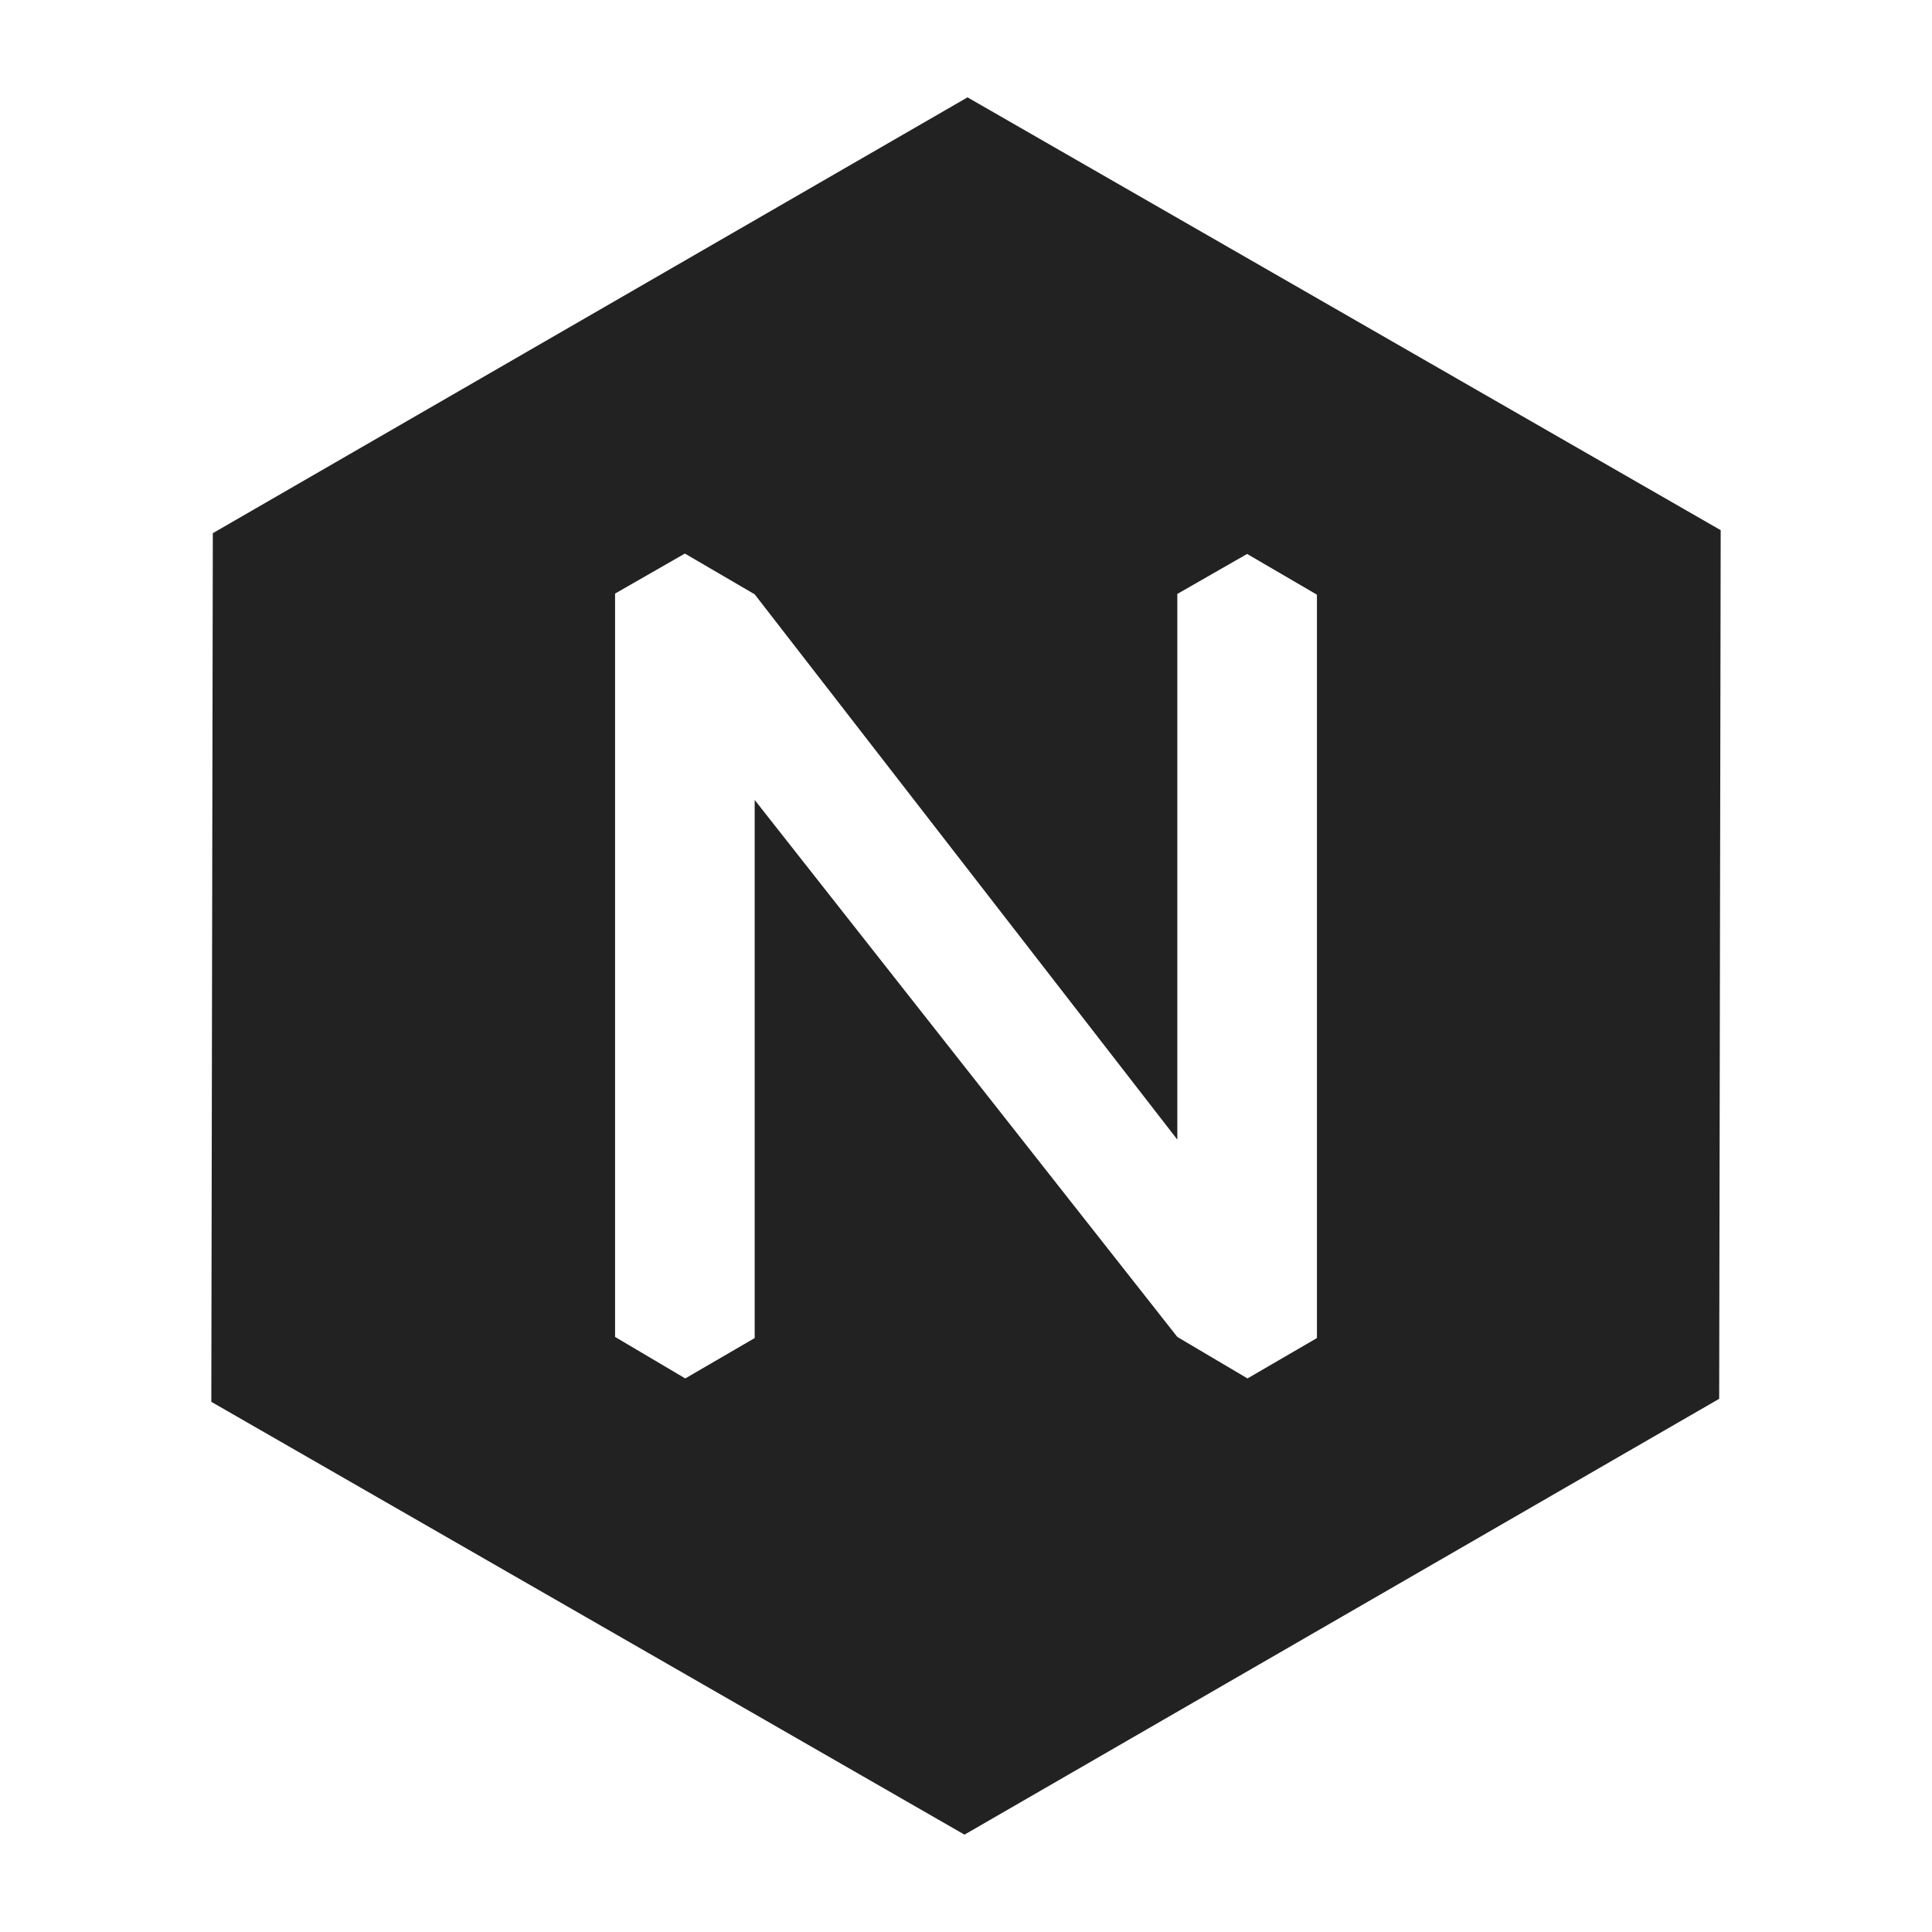
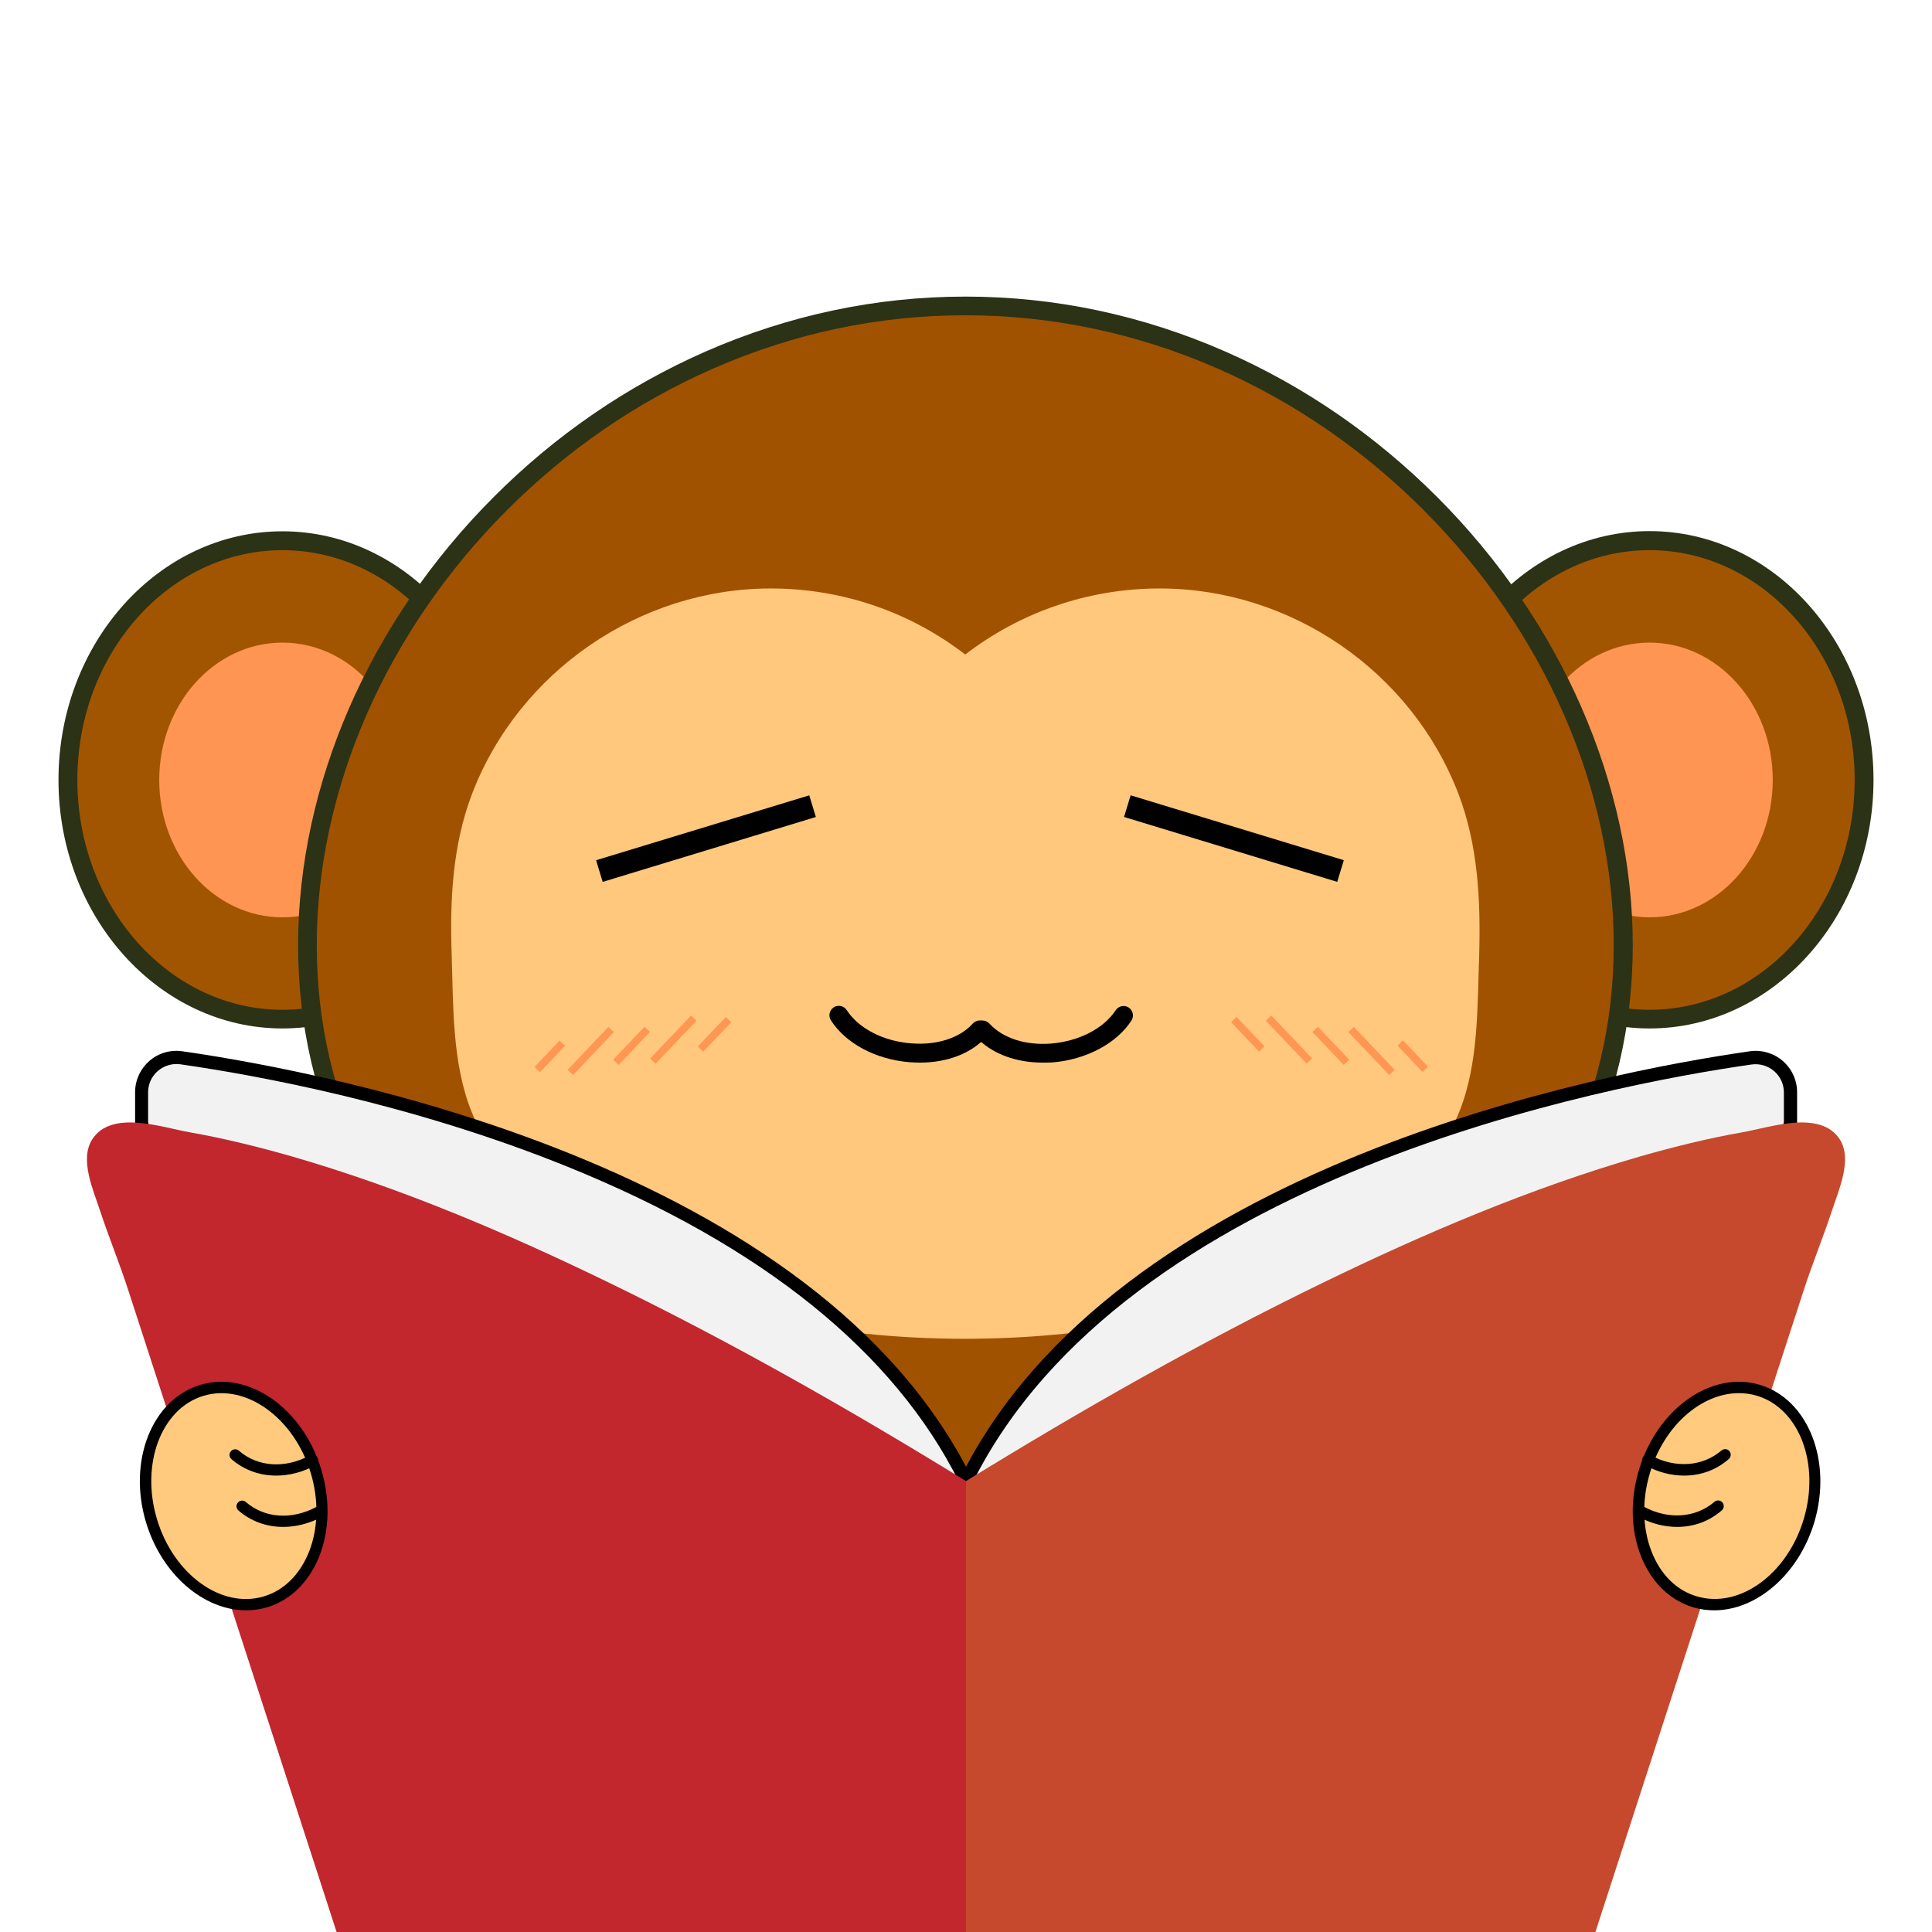
- <svg xmlns="http://www.w3.org/2000/svg" xml:space="preserve" enable-background="new 0 0 512 512" viewBox="0 0 512 512" height="512px" width="512px" y="0px" x="0px" id="NexT" version="1.1">
-   <defs id="defs3388" />
-   <path style="fill:#222222;fill-opacity:1" id="path3384" d="M 256.4,25.8 56.4,141.3 56,371.5 255.6,486.2 455.6,370.7 456,140.5 Z m 92.6,328.8 -18.4,10.7 -18.6,-11 0,0 -112,-142.3 0,142.6 -18.4,10.7 -18.6,-11 0,-197 18.5,-10.6 18.5,10.8 0,0 112,144.5 0,-144.6 18.5,-10.6 18.5,10.8 z" />
+ <svg xmlns="http://www.w3.org/2000/svg" t="1584498266719" class="icon" viewBox="0 0 1024 1024" version="1.1" p-id="27725" width="200" height="200">
+   <defs>
+     <style type="text/css" />
+   </defs>
+   <path d="M854.2 817.8c0 73.1-156.1 120.9-348.7 120.9s-348.7-47.8-348.7-120.9S313 673.9 505.6 673.9s348.6 70.7 348.6 143.9z" fill="#A15200" p-id="27726" />
+   <path d="M505.6 943.7c-95.8 0-183.9-11.8-248.1-33.3-32.8-11-58.5-24.1-76.3-39.1-19.4-16.2-29.2-34.2-29.2-53.6 0-37.7 38.3-75.5 105.2-104 68.1-29 156.4-44.9 248.5-44.9s180.4 16 248.5 44.9c66.8 28.4 105.2 66.3 105.2 104 0 19.3-9.8 37.4-29.2 53.6-17.9 15-43.5 28.1-76.3 39.1-64.4 21.5-152.5 33.3-248.3 33.3z m0-264.8c-90.8 0-177.7 15.7-244.6 44.1-63 26.8-99.1 61.3-99.1 94.8 0 32.3 35.1 61.9 98.7 83.2 63.2 21.1 150.2 32.8 245 32.8 94.7 0 181.7-11.6 245-32.8 63.7-21.3 98.7-50.8 98.7-83.2 0-33.4-36.1-68-99.1-94.8-66.9-28.4-153.8-44.1-244.6-44.1z" p-id="27727" />
+   <path d="M760.6 413.4a113.7 126.8 0 1 0 227.4 0 113.7 126.8 0 1 0-227.4 0Z" fill="#A25500" p-id="27728" />
+   <path d="M874.3 545.1c-65.4 0-118.7-59.1-118.7-131.8 0-72.7 53.2-131.8 118.7-131.8S993 340.7 993 413.4c0 72.6-53.3 131.7-118.7 131.7z m0-253.5c-59.9 0-108.7 54.6-108.7 121.8 0 67.1 48.7 121.8 108.7 121.8S983 480.5 983 413.4c0-67.2-48.8-121.8-108.7-121.8z" fill="#2C3216" p-id="27729" />
+   <path d="M809 413.4a65.3 72.8 0 1 0 130.6 0 65.3 72.8 0 1 0-130.6 0Z" fill="#FF9553" p-id="27730" />
+   <path d="M36 413.4a113.7 126.8 0 1 0 227.4 0 113.7 126.8 0 1 0-227.4 0Z" fill="#A25500" p-id="27731" />
+   <path d="M149.7 545.1C84.3 545.1 31 486 31 413.4c0-72.7 53.2-131.8 118.7-131.8 65.4 0 118.7 59.1 118.7 131.8 0 72.6-53.3 131.7-118.7 131.7z m0-253.5C89.8 291.6 41 346.2 41 413.4c0 67.1 48.7 121.8 108.7 121.8s108.7-54.6 108.7-121.8c0-67.2-48.8-121.8-108.7-121.8z" fill="#2C3216" p-id="27732" />
+   <path d="M84.4 413.4a65.3 72.8 0 1 0 130.6 0 65.3 72.8 0 1 0-130.6 0Z" fill="#FF9553" p-id="27733" />
+   <path d="M860.2 500.9c0 172.2-156.1 284.8-348.7 284.8S162.9 673.2 162.9 500.9 319 162.1 511.6 162.1s348.6 166.6 348.6 338.8z" fill="#A15200" p-id="27734" />
+   <path d="M511.6 790.8c-96.4 0-185-28-249.6-78.9-32.8-25.8-58.4-56.6-76.1-91.5C167.4 583.9 158 543.7 158 501c0-85 37.8-171.6 103.6-237.5 32.8-32.9 70.6-58.8 112.4-77.2 44.1-19.3 90.4-29.1 137.7-29.1 47.3 0 93.7 9.8 137.7 29.1 41.7 18.3 79.5 44.3 112.4 77.2C827.6 329.4 865.4 416 865.4 501c0 42.7-9.4 82.9-27.9 119.4-17.7 34.9-43.3 65.7-76.1 91.5-64.8 50.8-153.5 78.9-249.8 78.9z m0-623.7c-45.9 0-90.9 9.5-133.7 28.3-40.6 17.8-77.3 43.1-109.3 75.1-64 64.1-100.7 148.1-100.7 230.5 0 41.1 9 79.8 26.9 114.9 17 33.6 41.7 63.3 73.4 88.2 62.9 49.5 149.3 76.8 243.4 76.8S692.2 753.5 755 704c31.6-24.9 56.3-54.6 73.4-88.2 17.8-35.1 26.9-73.8 26.9-114.9 0-82.4-36.7-166.4-100.7-230.5-32-32-68.7-57.3-109.3-75.1-42.8-18.7-87.8-28.2-133.7-28.2z" fill="#2C3216" p-id="27735" />
+   <path d="M772.9 420.5c-24.9-64.8-88.8-108.6-158.2-108.6-38.8 0-74.6 13.1-103.1 35-28.6-22-64.3-35-103.1-35-69.4 0-133.3 43.9-158.2 108.6-10.5 27.3-11.9 56.7-10.9 85.6 0.9 27.4 0.2 57.6 10.6 83.3 10.8 26.7 31.1 48.3 54.4 64.8 59.1 41.8 136.2 55.3 207.3 55.4 71-0.2 148.2-13.6 207.3-55.4 23.3-16.4 43.6-38.1 54.4-64.8 10.4-25.8 9.6-55.9 10.6-83.3 0.8-28.9-0.6-58.3-11.1-85.6z" fill="#FFC87D" p-id="27736" />
+   <path d="M595.771 433.01l3.494-11.48 112.987 34.39-3.495 11.481zM315.94 455.937l112.985-34.39 3.495 11.48-112.987 34.39zM487.6 563.2c-1.8 0-3.5-0.1-5.4-0.2-17.9-1.4-33.9-9.9-41.8-22.2-1.5-2.3-0.8-5.4 1.5-6.9s5.4-0.8 6.9 1.5c6.3 9.7 19.4 16.5 34.2 17.6 13.5 1.1 25.7-2.8 32.6-10.5 1.8-2 5-2.2 7.1-0.4 2 1.9 2.2 5 0.4 7.1-8.1 9.1-20.9 14-35.5 14z" p-id="27737" />
+   <path d="M552.5 563.2c-14.6 0-27.4-5-35.5-13.9-1.9-2-1.7-5.2 0.4-7.1 2-1.9 5.2-1.7 7.1 0.4 6.9 7.6 19.1 11.6 32.6 10.5 14.8-1.2 27.9-8 34.2-17.6 1.5-2.3 4.6-3 6.9-1.5 2.3 1.5 3 4.6 1.5 6.9-7.9 12.2-24 20.7-41.8 22.2-1.8 0.1-3.6 0.1-5.4 0.1z" p-id="27738" />
+   <path d="M283.306 565.51l13.304-13.983 2.898 2.757-13.304 13.983zM300.843 567.015l21.644-22.75 2.898 2.758-21.644 22.749zM325.01 561.653l16.612-17.46 2.898 2.756-16.612 17.46zM344.62 561.014l21.645-22.75 2.898 2.758-21.644 22.75zM369.848 554.631l14.82-15.577 2.898 2.758-14.82 15.576z" fill="#FF9653" p-id="27739" />
+   <path d="M740.692 554.178l2.898-2.757 13.303 13.983-2.898 2.757zM714.67 547.027l2.898-2.756 21.641 22.749-2.898 2.757zM695.618 546.966l2.898-2.757 16.61 17.46-2.899 2.757zM670.912 540.99l2.898-2.757 21.644 22.75-2.898 2.757zM652.488 541.76l2.898-2.757 14.818 15.577-2.898 2.757z" fill="#FF9653" p-id="27740" />
+   <path d="M75 594.9v-16c0-11.2 9.9-19.9 21.1-18.3C171.9 571.5 430.4 620.1 512 785v48S85 669.8 75 594.9z" fill="#F2F2F2" p-id="27741" />
+   <path d="M515.5 838.1l-4.7-1.8c-1.1-0.4-108.1-41.4-215-91-62.8-29.3-113.3-55.7-150.1-78.6-47.4-29.6-71.7-52.9-74.1-71.3v-16.5c0-6.4 2.8-12.4 7.6-16.6 4.8-4.2 11.2-6 17.5-5.1C174 568.3 433 617.5 515.1 783.4l0.4 0.7v54z m-437-243.4c3 20.6 43.8 62.2 220.2 144.2 93.9 43.6 187.9 80.5 209.8 89v-42.1c-34.6-69.3-104.6-125.7-207.9-167.5-82.6-33.4-163.9-48.3-205-54.2-4.3-0.6-8.6 0.7-11.9 3.5-3.3 2.8-5.2 7-5.2 11.3v15.8z" p-id="27742" />
+   <path d="M949 594.9v-16c0-11.2-9.9-19.9-21.1-18.3C852.1 571.5 593.6 620.1 512 785v48s427-163.2 437-238.1z" fill="#F2F2F2" p-id="27743" />
+   <path d="M508.5 838.1v-53.9l0.4-0.7C591 617.5 850 568.3 927.4 557.2c6.3-0.9 12.7 1 17.5 5.1 4.8 4.2 7.6 10.2 7.6 16.6v16.4c-2.5 18.4-26.7 41.8-74.1 71.3-36.8 22.9-87.3 49.4-150.1 78.5-106.9 49.6-213.9 90.6-215 91l-4.8 2z m7-52.3v42.1c21.9-8.5 115.9-45.4 209.8-89C901.7 657 942.5 615.3 945.5 594.7V579c0-4.3-1.9-8.5-5.2-11.3-3.3-2.8-7.6-4.1-11.9-3.5-76.5 10.9-331.8 59.3-412.9 221.6z" p-id="27744" />
+   <path d="M178.4 1024c-9.4-28.9-18.7-57.7-28.1-86.6-18.8-57.9-37.6-115.9-56.4-173.8-8.6-26.5-17.2-53-25.8-79.4-4.6-14.3-10.4-28.3-15.1-42.6-3.5-10.7-10.9-26.9-4.2-37.6 10.2-16 36.8-6.5 51.5-3.9 18.3 3.2 36.4 7.7 54.3 12.8 58.1 16.8 114.2 40.7 168.5 67.1 64.8 31.5 127.5 67.2 188.9 105v239H178.4z" fill="#C1272D" p-id="27745" />
+   <path d="M845.6 1024c9.4-28.9 18.7-57.7 28.1-86.6 18.8-57.9 37.6-115.9 56.4-173.8 8.6-26.5 17.2-53 25.8-79.4 4.6-14.3 10.4-28.3 15.1-42.6 3.5-10.7 10.9-26.9 4.2-37.6-10.2-16-36.8-6.5-51.5-3.9-18.3 3.2-36.4 7.7-54.3 12.8-58.1 16.8-114.2 40.7-168.5 67.1-64.8 31.5-127.5 67.2-188.9 105v239h333.6z" fill="#C6492D" p-id="27746" />
+   <path d="M80.327 806.074a58.5 45.5 73.285 1 0 87.155-26.173 58.5 45.5 73.285 1 0-87.155 26.173Z" fill="#FFCA7E" p-id="27747" />
+   <path d="M130.4 853.5c-22.3 0-44.6-18.8-53-46.6-9.8-32.5 3.1-65.2 28.8-72.9 25.6-7.7 54.4 12.5 64.1 45 4.7 15.6 4.4 31.7-0.9 45.4-5.4 13.9-15.3 23.7-27.8 27.5-3.7 1.1-7.5 1.6-11.2 1.6z m-22.5-113.7c-22.4 6.7-33.5 36.1-24.7 65.4 8.8 29.3 34.2 47.7 56.7 40.9 10.7-3.2 19.2-11.7 24-23.9 4.8-12.4 5.1-27.2 0.8-41.5-8.9-29.3-34.4-47.6-56.8-40.9z" p-id="27748" />
+   <path d="M150.1 809.3c-8.7 0-17-2.9-23.7-8.7-1.3-1.1-1.4-3-0.3-4.2 1.1-1.3 3-1.4 4.2-0.3 10.1 8.7 24.5 9.6 37.6 2.5 1.5-0.8 3.3-0.2 4.1 1.2 0.8 1.5 0.2 3.3-1.2 4.1-6.8 3.6-13.9 5.4-20.7 5.4z" p-id="27749" />
+   <path d="M146.4 782.1c-8.7 0-17-2.9-23.7-8.7-1.3-1.1-1.4-3-0.3-4.2 1.1-1.3 3-1.4 4.2-0.3 10.1 8.7 24.5 9.6 37.6 2.5 1.5-0.8 3.3-0.2 4.1 1.2 0.8 1.5 0.2 3.3-1.2 4.1-6.8 3.6-13.8 5.4-20.7 5.4z" p-id="27750" />
+   <path d="M898.337 849.098a45.5 58.5 16.715 1 0 33.651-112.056 45.5 58.5 16.715 1 0-33.651 112.056Z" fill="#FFCA7E" p-id="27751" />
+   <path d="M908.6 853.5c-3.8 0-7.5-0.5-11.2-1.6-12.5-3.8-22.4-13.5-27.8-27.5-5.3-13.7-5.6-29.8-0.9-45.4 9.8-32.5 38.5-52.7 64.1-45 25.6 7.7 38.5 40.4 28.8 72.9-8.4 27.8-30.7 46.6-53 46.6z m13-115.1c-19.7 0-39.6 17.1-47.1 42.3-4.3 14.3-4 29.1 0.8 41.5 4.7 12.2 13.2 20.7 24 23.9 22.5 6.7 47.9-11.6 56.7-40.9 8.8-29.3-2.3-58.6-24.7-65.4-3.3-1-6.5-1.4-9.7-1.4z" p-id="27752" />
+   <path d="M888.9 809.3c-6.8 0-13.9-1.8-20.7-5.5-1.5-0.8-2-2.6-1.2-4.1 0.8-1.5 2.6-2 4.1-1.2 13.1 7.1 27.5 6.1 37.6-2.5 1.3-1.1 3.1-0.9 4.2 0.3 1.1 1.3 0.9 3.2-0.3 4.2-6.7 5.9-15 8.8-23.7 8.8z" p-id="27753" />
+   <path d="M892.6 782.1c-6.8 0-13.9-1.8-20.7-5.5-1.5-0.8-2-2.6-1.2-4.1 0.8-1.5 2.6-2 4.1-1.2 13.1 7.1 27.5 6.1 37.6-2.5 1.3-1.1 3.2-0.9 4.2 0.3 1.1 1.3 0.9 3.2-0.3 4.2-6.7 5.9-15 8.8-23.7 8.8z" p-id="27754" />
</svg>
